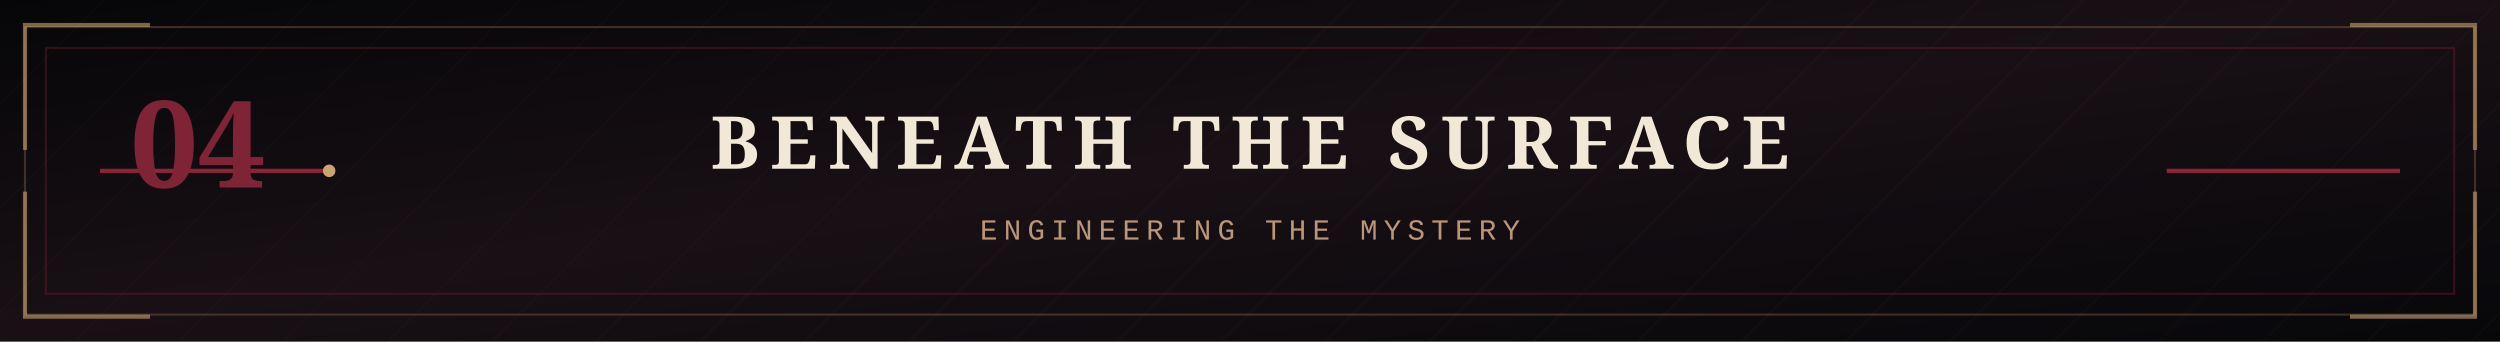
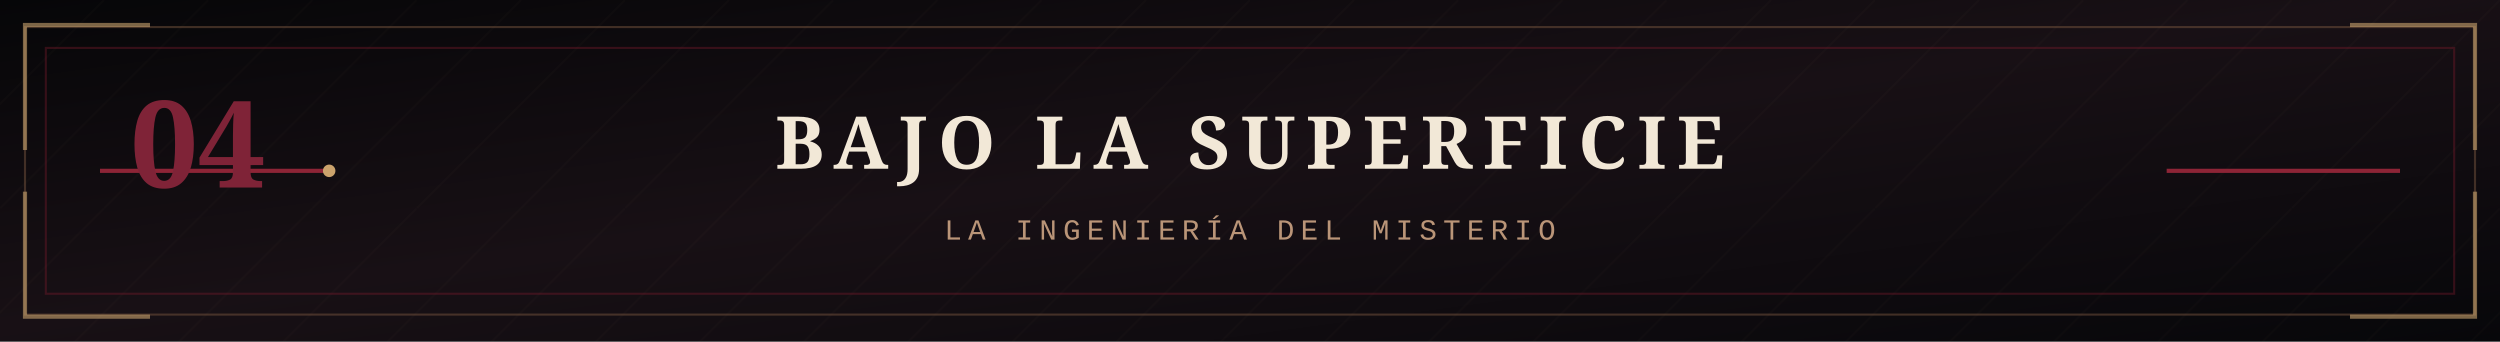
<svg xmlns="http://www.w3.org/2000/svg" width="1200" height="164" viewBox="0 0 1200 164" role="img" aria-label="DeustoMurder noir portfolio illustration">
  <defs>
    <linearGradient id="bg" x2="1" y2="1">
      <stop stop-color="#060608" />
      <stop offset=".48" stop-color="#181015" />
      <stop offset="1" stop-color="#07070A" />
    </linearGradient>
    <linearGradient id="gold" x2="1" y2=".2">
      <stop stop-color="#6A4D34" />
      <stop offset=".32" stop-color="#D3B184" />
      <stop offset=".64" stop-color="#F5E1B7" />
      <stop offset="1" stop-color="#7B5337" />
    </linearGradient>
    <linearGradient id="blood" x2="1" y2=".4">
      <stop stop-color="#26070E" />
      <stop offset=".5" stop-color="#991E39" />
      <stop offset="1" stop-color="#360916" />
    </linearGradient>
    <radialGradient id="glow">
      <stop stop-color="#8C2036" stop-opacity=".5" />
      <stop offset="1" stop-color="#8C2036" stop-opacity="0" />
    </radialGradient>
    <radialGradient id="moon">
      <stop stop-color="#A44752" />
      <stop offset=".65" stop-color="#72202F" />
      <stop offset="1" stop-color="#310916" />
    </radialGradient>
    <pattern id="noise" width="100" height="100" patternUnits="userSpaceOnUse">
      <path d="M0 100L100 0M-50 100L50 0M50 100L150 0" stroke="#C4A37B" stroke-opacity=".022" stroke-width="1" />
    </pattern>
    <filter id="shadow" x="-20%" y="-50%" width="140%" height="200%">
      <feGaussianBlur stdDeviation="6" />
    </filter>
  </defs>
  <style>
 .serif{font-family:Georgia,'Noto Serif',serif; font-weight:bold}
 .mono{font-family:'Courier New',monospace; font-weight:bold}
 .small{font-family:'Courier New',monospace; letter-spacing:3px}
 @keyframes heartbeat{0%,100%{opacity:.55}50%{opacity:1}}
 @keyframes waft{0%,100%{transform:translateX(0px)}50%{transform:translateX(34px)}}
 @keyframes twinkle{0%,100%{opacity:.05}50%{opacity:.42}}
 @keyframes dash{to{stroke-dashoffset:-60}}
 @keyframes reveal{0%{opacity:0;transform:translateY(12px)}100%{opacity:1;transform:translateY(0)}}
 .heartbeat{animation:heartbeat 5s ease-in-out infinite}.waft{animation:waft 10s ease-in-out infinite}
 .twinkle{animation:twinkle 4s ease-in-out infinite}.reveal{animation:reveal 1.8s both}
 .signal{stroke-dasharray:6 10;animation:dash 15s linear infinite}
 @media(prefers-reduced-motion:reduce){*{animation:none!important}}
 
</style>
  <rect width="1200" height="164" fill="url(#bg)" />
  <rect width="1200" height="164" fill="url(#noise)" />
  <rect x="12" y="13" width="1176" height="138" fill="none" stroke="#76543F" stroke-opacity=".5" />
  <rect x="22" y="23" width="1156" height="118" fill="none" stroke="#7A192C" stroke-opacity=".4" />
  <path d="M48 82H159M1040 82H1152" stroke="#8D2436" stroke-width="2" />
  <circle cx="158" cy="82" r="3" fill="#CBA36C" />
  <text x="95" y="90" class="serif" font-size="58" fill="#7F2337" text-anchor="middle">04</text>
-   <text x="600" y="81" class="serif" font-size="35" letter-spacing="5" fill="#F2E8D7" text-anchor="middle">BENEATH THE SURFACE</text>
-   <text x="600" y="115" class="small" font-size="14" letter-spacing="2.2" fill="#BA9578" text-anchor="middle">ENGINEERING THE MYSTERY</text>
+   <text x="600" y="81" class="serif" font-size="35.0" letter-spacing="5" fill="#F2E8D7" text-anchor="middle">BAJO LA SUPERFICIE</text>
+   <text x="600" y="115" class="small" font-size="14.0" letter-spacing="2.2" fill="#BA9578" text-anchor="middle">LA INGENIERÍA DEL MISTERIO</text>
  <path d="M72 12H12V72 M1128 12H1188V72 M72 152H12V92 M1128 152H1188V92" fill="none" stroke="#CAA46F" stroke-opacity=".6" stroke-width="2" />
</svg>
